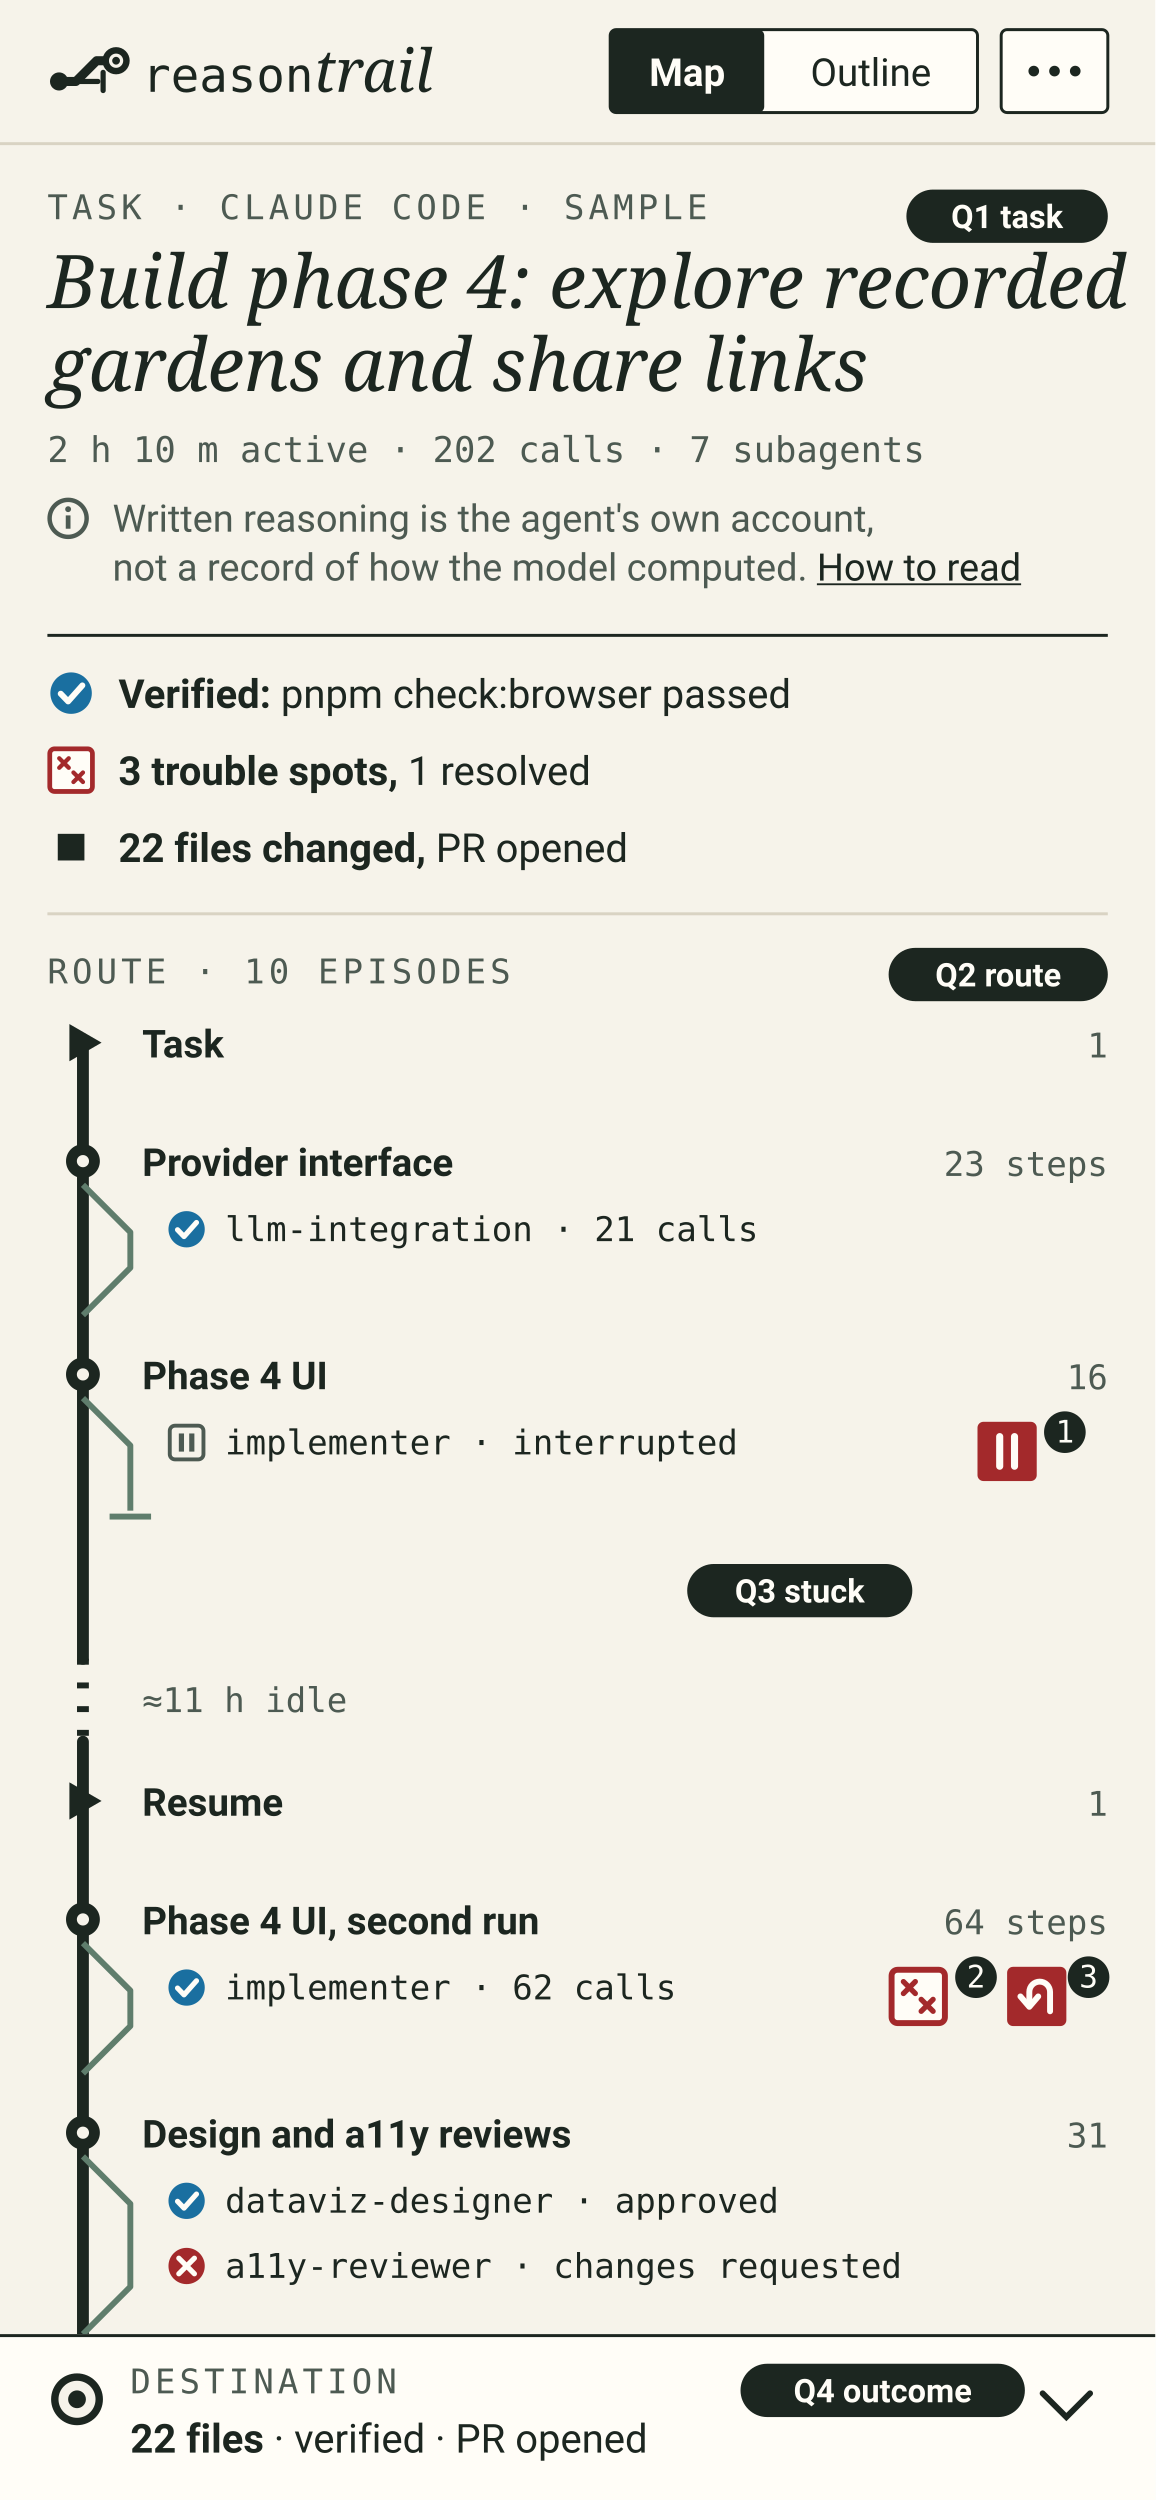
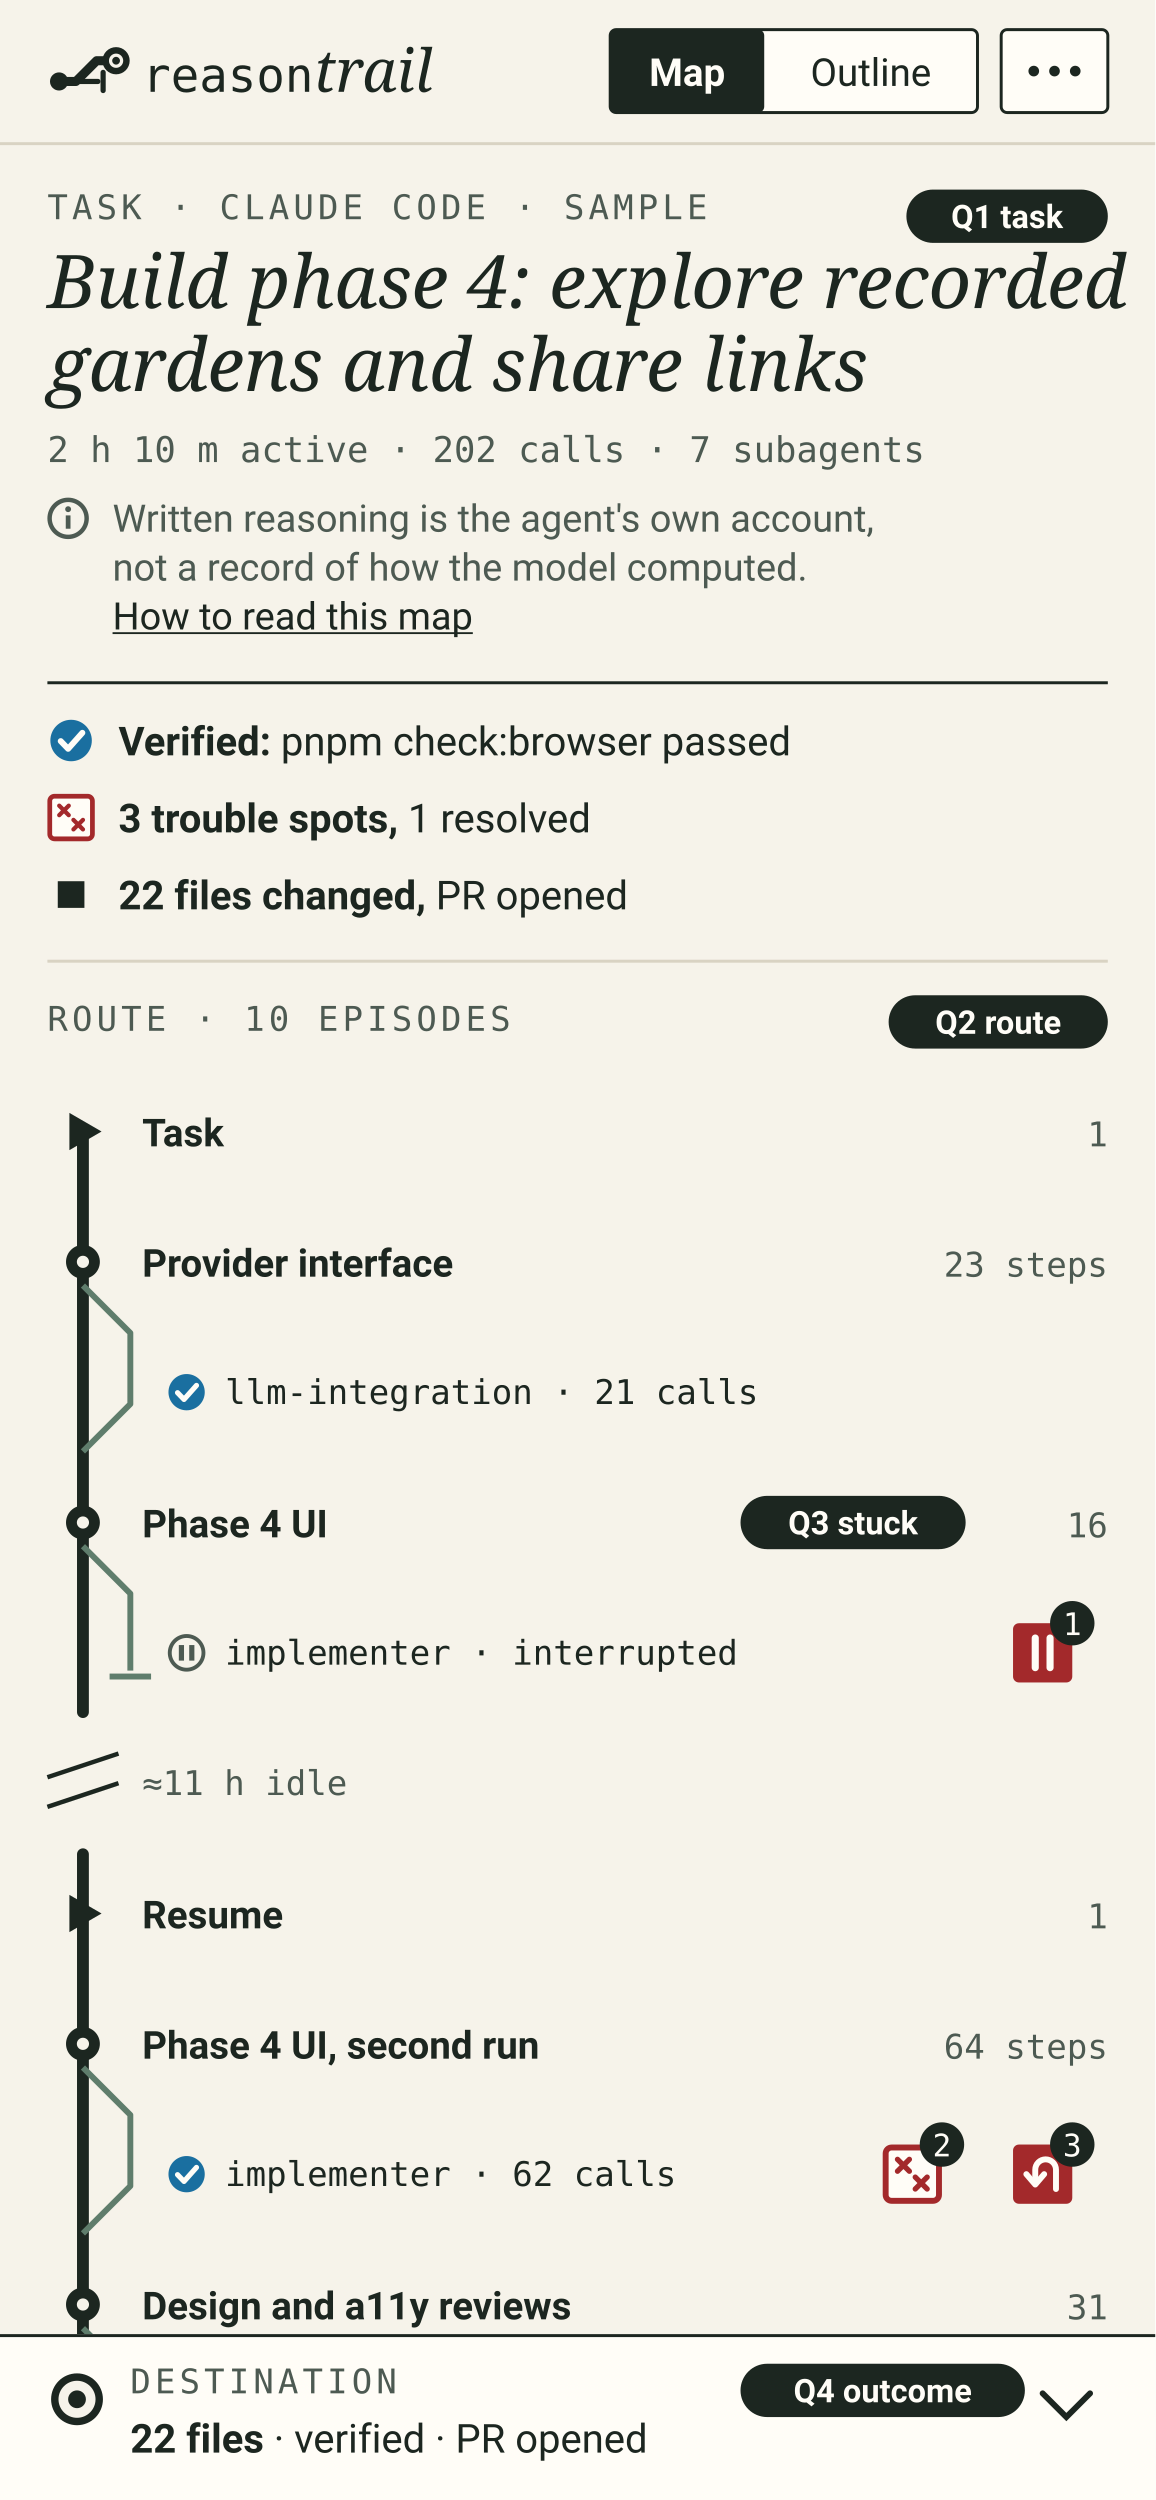
<svg xmlns="http://www.w3.org/2000/svg" viewBox="0 0 390 844" width="390" height="844" font-family="system-ui, -apple-system, 'Segoe UI', Roboto, 'Noto Sans', sans-serif">
  <style>
    .paper { fill: #f6f3ea } .surface { fill: #fffdf7 } .ink { fill: #1c2620 } .muted { fill: #4d5a52 }
    .mono { font-family: 'IBM Plex Mono', ui-monospace, Menlo, Consolas, 'DejaVu Sans Mono', monospace; font-weight: 500 }
    .serif { font-family: 'Instrument Serif', 'Iowan Old Style', Georgia, serif; font-style: italic }
    .cap { font-size: 11.5px; letter-spacing: 0.12em }
    .rule { stroke: #d9d3c3; stroke-width: 1 }
    .route { stroke: #1c2620; stroke-width: 4; fill: none; stroke-linecap: round }
    .side { stroke: #5f7d6c; stroke-width: 2; fill: none; stroke-linejoin: round }
-     .tick { stroke: #f6f3ea; stroke-width: 2 }
    .ann { fill: #1c2620 } .ann-t { fill: #fffdf7; font-size: 11px; font-weight: 600 }
    .ep { font-size: 13px; font-weight: 600; fill: #1c2620 }
    .cnt { font-size: 11.5px; fill: #4d5a52 }
    .lane { font-size: 11.5px; fill: #1c2620 }
    a text { text-decoration: underline }
  </style>
  <defs>
    <symbol id="k-user" viewBox="-7 -7 14 14">
      <path d="M-4 -5.5 L5.5 0 L-4 5.5Z" fill="#1c2620" />
    </symbol>
    <symbol id="k-explore" viewBox="-7 -7 14 14">
      <circle r="4.5" fill="#f6f3ea" stroke="#1c2620" stroke-width="2" />
    </symbol>
    <symbol id="k-change" viewBox="-7 -7 14 14">
      <rect x="-4.5" y="-4.5" width="9" height="9" fill="#1c2620" />
    </symbol>
    <symbol id="k-verify" viewBox="-7 -7 14 14">
      <path d="M0 -6 L6 0 L0 6 L-6 0Z" fill="#f6f3ea" stroke="#1c2620" stroke-width="2" />
    </symbol>
    <symbol id="k-delegate" viewBox="-7 -7 14 14">
      <circle r="5" fill="#1c2620" />
      <circle r="1.8" fill="#f6f3ea" />
    </symbol>
    <symbol id="k-answer" viewBox="-8 -8 16 16">
      <circle r="6" fill="#f6f3ea" stroke="#1c2620" stroke-width="2" />
      <circle r="2.4" fill="#1c2620" />
    </symbol>
    <symbol id="s-ok" viewBox="-8 -8 16 16">
      <circle r="7" fill="#1a6fa0" />
      <path d="M-3.5 0.2 L-1 2.8 L3.8 -2.6" stroke="#fffdf7" stroke-width="2" fill="none" stroke-linecap="round" stroke-linejoin="round" />
    </symbol>
    <symbol id="s-err" viewBox="-8 -8 16 16">
      <circle r="7" fill="#a3292b" />
      <path d="M-3 -3 L3 3 M3 -3 L-3 3" stroke="#fffdf7" stroke-width="2" stroke-linecap="round" />
    </symbol>
    <symbol id="s-int" viewBox="-8 -8 16 16">
-       <rect x="-6.5" y="-6.5" width="13" height="13" rx="2" fill="#f6f3ea" stroke="#4d5a52" stroke-width="1.5" />
-       <path d="M-2 -3.5 V3.5 M2 -3.5 V3.5" stroke="#4d5a52" stroke-width="2" />
+       <circle r="6.5" fill="#f6f3ea" stroke="#4d5a52" stroke-width="1.5" />
+       <path d="M-2 -3 V3 M2 -3 V3" stroke="#4d5a52" stroke-width="2" />
    </symbol>
    <symbol id="t-streak" viewBox="0 0 20 20">
      <rect x="1" y="1" width="18" height="18" rx="2" fill="#fffdf7" stroke="#a3292b" stroke-width="2" />
      <path d="M5 5 L9 9 M9 5 L5 9 M11 11 L15 15 M15 11 L11 15" stroke="#a3292b" stroke-width="1.8" stroke-linecap="round" />
    </symbol>
    <symbol id="t-revert" viewBox="0 0 20 20">
      <rect x="0" y="0" width="20" height="20" rx="2" fill="#a3292b" />
      <path d="M14.5 15 V8.5 A3.5 3.5 0 0 0 7.5 8.5 V12" stroke="#fffdf7" stroke-width="2" fill="none" stroke-linecap="round" />
      <path d="M4.5 10 L7.5 13.5 L10.5 10" stroke="#fffdf7" stroke-width="2" fill="none" stroke-linecap="round" stroke-linejoin="round" />
    </symbol>
    <symbol id="t-interrupt" viewBox="0 0 20 20">
      <rect x="0" y="0" width="20" height="20" rx="2" fill="#a3292b" />
      <path d="M7.5 5 V15 M12.5 5 V15" stroke="#fffdf7" stroke-width="2.4" stroke-linecap="round" />
    </symbol>
    <symbol id="badge" viewBox="-8 -8 16 16">
      <circle r="7.5" fill="#1c2620" />
    </symbol>
  </defs>
  <rect class="paper" width="390" height="844" />
  <g transform="translate(16 10) scale(0.875)" fill="none" stroke="#1c2620" stroke-linecap="round">
    <circle cx="4.5" cy="20" r="3.5" fill="#1c2620" stroke="none" />
    <path d="M4.5 20 H11 L19 12 H22" stroke-width="3.5" stroke-linejoin="round" />
    <path d="M11 20 H19.5" stroke-width="2" />
    <path d="M21.5 16.5 V23.5" stroke-width="2" />
    <circle cx="26.5" cy="12" r="4" stroke-width="2.5" />
    <circle cx="26.5" cy="12" r="1.5" fill="#1c2620" stroke="none" />
  </g>
  <text x="48" y="31" class="mono ink" font-size="16">reason</text>
  <text x="106" y="31" class="serif ink" font-size="20">trail</text>
  <g transform="translate(206 10)">
    <rect width="124" height="28" rx="2" fill="#fffdf7" stroke="#1c2620" />
    <rect width="52" height="28" rx="2" fill="#1c2620" />
    <text x="26" y="19" text-anchor="middle" font-size="13" font-weight="600" fill="#fffdf7">Map</text>
    <text x="88" y="19" text-anchor="middle" font-size="13" class="ink">Outline</text>
  </g>
  <g transform="translate(338 10)">
    <rect width="36" height="28" rx="2" fill="#fffdf7" stroke="#1c2620" />
    <circle cx="11" cy="14" r="1.8" class="ink" />
    <circle cx="18" cy="14" r="1.8" class="ink" />
    <circle cx="25" cy="14" r="1.8" class="ink" />
  </g>
  <line x1="0" y1="48.5" x2="390" y2="48.5" class="rule" />
  <text x="16" y="74" class="mono cap muted">TASK · CLAUDE CODE · SAMPLE</text>
  <text x="16" y="104" class="serif ink" font-size="25">Build phase 4: explore recorded</text>
  <text x="16" y="132" class="serif ink" font-size="25">gardens and share links</text>
  <text x="16" y="156" class="mono muted" font-size="12">2 h 10 m active · 202 calls · 7 subagents</text>
  <g transform="translate(16 168)">
    <circle cx="7" cy="7" r="6.25" fill="none" stroke="#4d5a52" stroke-width="1.5" />
    <rect x="6.2" y="6" width="1.6" height="4.5" fill="#4d5a52" />
    <circle cx="7" cy="3.9" r="1" fill="#4d5a52" />
    <text x="22" y="11.5" font-size="12.8" class="muted">Written reasoning is the agent's own account,</text>
-     <text x="22" y="28" font-size="12.8" class="muted">not a record of how the model computed. <tspan class="ink" text-decoration="underline">How to read</tspan>
-     </text>
+     <text x="22" y="28" font-size="12.8" class="muted">not a record of how the model computed.</text>
+     <text x="22" y="44.5" font-size="12.8" class="ink" text-decoration="underline">How to read this map</text>
  </g>
-   <line x1="16" y1="214.5" x2="374" y2="214.5" stroke="#1c2620" />
-   <use href="#s-ok" x="16" y="226" width="16" height="16" />
-   <text x="40" y="239" font-size="13.5" class="ink">
+   <line x1="16" y1="230.5" x2="374" y2="230.5" stroke="#1c2620" />
+   <use href="#s-ok" x="16" y="242" width="16" height="16" />
+   <text x="40" y="255" font-size="13.5" class="ink">
    <tspan font-weight="600">Verified:</tspan> pnpm check:browser passed</text>
-   <use href="#t-streak" x="16" y="252" width="16" height="16" />
-   <text x="40" y="265" font-size="13.5" class="ink">
+   <use href="#t-streak" x="16" y="268" width="16" height="16" />
+   <text x="40" y="281" font-size="13.5" class="ink">
    <tspan font-weight="600">3 trouble spots,</tspan> 1 resolved</text>
-   <use href="#k-change" x="17" y="279" width="14" height="14" />
-   <text x="40" y="291" font-size="13.5" class="ink">
+   <use href="#k-change" x="17" y="295" width="14" height="14" />
+   <text x="40" y="307" font-size="13.5" class="ink">
    <tspan font-weight="600">22 files changed,</tspan> PR opened</text>
-   <line x1="16" y1="308.5" x2="374" y2="308.5" class="rule" />
-   <text x="16" y="332" class="mono cap muted">ROUTE · 10 EPISODES</text>
-   <path class="route" d="M28 352 V560" />
-   <path d="M28 560 V588" stroke="#1c2620" stroke-width="4" stroke-dasharray="2 6" />
-   <path class="route" d="M28 588 V844" />
-   <use href="#k-user" x="20" y="344" width="16" height="16" />
-   <text x="48" y="357" class="ep" font-size="14">Task</text>
-   <text x="374" y="357" text-anchor="end" class="mono cnt">1</text>
-   <use href="#k-delegate" x="20" y="384" width="16" height="16" />
-   <text x="48" y="397" class="ep" font-size="14">Provider interface</text>
-   <text x="374" y="397" text-anchor="end" class="mono cnt">23 steps</text>
-   <path class="side" d="M28 400 L44 416 V428 L28 444" />
-   <use href="#s-ok" x="56" y="408" width="14" height="14" />
-   <text x="76" y="419" class="mono lane">llm-integration · 21 calls</text>
-   <use href="#k-delegate" x="20" y="456" width="16" height="16" />
-   <text x="48" y="469" class="ep" font-size="14">Phase 4 UI</text>
-   <text x="374" y="469" text-anchor="end" class="mono cnt">16</text>
-   <path class="side" d="M28 472 L44 488 V510" />
-   <path d="M37 512 H51" stroke="#5f7d6c" stroke-width="2" />
-   <use href="#s-int" x="56" y="480" width="14" height="14" />
-   <text x="76" y="491" class="mono lane">implementer · interrupted</text>
-   <use href="#t-interrupt" x="330" y="480" width="20" height="20" />
-   <use href="#badge" x="352" y="476" width="15" height="15" />
-   <text x="359.5" y="487" text-anchor="middle" class="mono" font-size="10.5" fill="#fffdf7">1</text>
-   <text x="48" y="578" class="mono cnt">≈11 h idle</text>
-   <use href="#k-user" x="20" y="600" width="16" height="16" />
-   <text x="48" y="613" class="ep" font-size="14">Resume</text>
-   <text x="374" y="613" text-anchor="end" class="mono cnt">1</text>
-   <use href="#k-delegate" x="20" y="640" width="16" height="16" />
-   <text x="48" y="653" class="ep" font-size="14">Phase 4 UI, second run</text>
-   <text x="374" y="653" text-anchor="end" class="mono cnt">64 steps</text>
-   <path class="side" d="M28 656 L44 672 V684 L28 700" />
-   <use href="#s-ok" x="56" y="664" width="14" height="14" />
-   <text x="76" y="675" class="mono lane">implementer · 62 calls</text>
-   <use href="#t-streak" x="300" y="664" width="20" height="20" />
-   <use href="#badge" x="322" y="660" width="15" height="15" />
-   <text x="329.5" y="671" text-anchor="middle" class="mono" font-size="10.5" fill="#fffdf7">2</text>
-   <use href="#t-revert" x="340" y="664" width="20" height="20" />
-   <use href="#badge" x="360" y="660" width="15" height="15" />
-   <text x="367.5" y="671" text-anchor="middle" class="mono" font-size="10.5" fill="#fffdf7">3</text>
-   <use href="#k-delegate" x="20" y="712" width="16" height="16" />
-   <text x="48" y="725" class="ep" font-size="14">Design and a11y reviews</text>
-   <text x="374" y="725" text-anchor="end" class="mono cnt">31</text>
-   <path class="side" d="M28 728 L44 744 V772 L28 788" />
-   <use href="#s-ok" x="56" y="736" width="14" height="14" />
-   <text x="76" y="747" class="mono lane">dataviz-designer · approved</text>
-   <use href="#s-err" x="56" y="758" width="14" height="14" />
-   <text x="76" y="769" class="mono lane">a11y-reviewer · changes requested</text>
+   <line x1="16" y1="324.5" x2="374" y2="324.5" class="rule" />
+   <text x="16" y="348" class="mono cap muted">ROUTE · 10 EPISODES</text>
+   <path class="route" d="M28 382 V578" />
+   <path class="route" d="M28 626 V844" />
+   <use href="#k-user" x="20" y="374" width="16" height="16" />
+   <text x="48" y="387" class="ep" font-size="14">Task</text>
+   <text x="374" y="387" text-anchor="end" class="mono cnt">1</text>
+   <use href="#k-delegate" x="20" y="418" width="16" height="16" />
+   <text x="48" y="431" class="ep" font-size="14">Provider interface</text>
+   <text x="374" y="431" text-anchor="end" class="mono cnt">23 steps</text>
+   <path class="side" d="M28 434 L44 450 V474 L28 490" />
+   <use href="#s-ok" x="56" y="463" width="14" height="14" />
+   <text x="76" y="474" class="mono lane">llm-integration · 21 calls</text>
+   <use href="#k-delegate" x="20" y="506" width="16" height="16" />
+   <text x="48" y="519" class="ep" font-size="14">Phase 4 UI</text>
+   <text x="374" y="519" text-anchor="end" class="mono cnt">16</text>
+   <path class="side" d="M28 522 L44 538 V564" />
+   <path d="M37 566 H51" stroke="#5f7d6c" stroke-width="2" />
+   <use href="#s-int" x="56" y="551" width="14" height="14" />
+   <text x="76" y="562" class="mono lane">implementer · interrupted</text>
+   <use href="#t-interrupt" x="342" y="548" width="20" height="20" />
+   <use href="#badge" x="354" y="540" width="16" height="16" />
+   <text x="362" y="552" text-anchor="middle" class="mono" font-size="10.5" font-weight="600" fill="#fffdf7">1</text>
+   <path d="M16 600 L40 592 M16 610 L40 602" stroke="#1c2620" stroke-width="1.5" />
+   <text x="48" y="606" class="mono cnt">≈11 h idle</text>
+   <use href="#k-user" x="20" y="638" width="16" height="16" />
+   <text x="48" y="651" class="ep" font-size="14">Resume</text>
+   <text x="374" y="651" text-anchor="end" class="mono cnt">1</text>
+   <use href="#k-delegate" x="20" y="682" width="16" height="16" />
+   <text x="48" y="695" class="ep" font-size="14">Phase 4 UI, second run</text>
+   <text x="374" y="695" text-anchor="end" class="mono cnt">64 steps</text>
+   <path class="side" d="M28 698 L44 714 V738 L28 754" />
+   <use href="#s-ok" x="56" y="727" width="14" height="14" />
+   <text x="76" y="738" class="mono lane">implementer · 62 calls</text>
+   <use href="#t-streak" x="298" y="724" width="20" height="20" />
+   <use href="#badge" x="310" y="716" width="16" height="16" />
+   <text x="318" y="728" text-anchor="middle" class="mono" font-size="10.5" font-weight="600" fill="#fffdf7">2</text>
+   <use href="#t-revert" x="342" y="724" width="20" height="20" />
+   <use href="#badge" x="354" y="716" width="16" height="16" />
+   <text x="362" y="728" text-anchor="middle" class="mono" font-size="10.5" font-weight="600" fill="#fffdf7">3</text>
+   <use href="#k-delegate" x="20" y="770" width="16" height="16" />
+   <text x="48" y="783" class="ep" font-size="14">Design and a11y reviews</text>
+   <text x="374" y="783" text-anchor="end" class="mono cnt">31</text>
+   <path class="side" d="M28 786 L44 802 V844" />
  <rect x="0" y="788" width="390" height="56" class="surface" />
  <line x1="0" y1="788.5" x2="390" y2="788.5" stroke="#1c2620" />
  <use href="#k-answer" x="16" y="800" width="20" height="20" />
  <text x="44" y="808" class="mono cap muted">DESTINATION</text>
  <text x="44" y="828" font-size="13.5" class="ink">
    <tspan font-weight="600">22 files</tspan> · verified · PR opened</text>
  <path d="M352 808 L360 816 L368 808" stroke="#1c2620" stroke-width="2" fill="none" stroke-linecap="round" />
  <g>
    <rect x="306" y="64" width="68" height="18" rx="9" class="ann" />
    <text x="340" y="77" text-anchor="middle" class="ann-t">Q1 task</text>
  </g>
  <g>
-     <rect x="300" y="320" width="74" height="18" rx="9" class="ann" />
-     <text x="337" y="333" text-anchor="middle" class="ann-t">Q2 route</text>
+     <rect x="300" y="336" width="74" height="18" rx="9" class="ann" />
+     <text x="337" y="349" text-anchor="middle" class="ann-t">Q2 route</text>
  </g>
  <g>
-     <rect x="232" y="528" width="76" height="18" rx="9" class="ann" />
-     <text x="270" y="541" text-anchor="middle" class="ann-t">Q3 stuck</text>
+     <rect x="250" y="505" width="76" height="18" rx="9" class="ann" />
+     <text x="288" y="518" text-anchor="middle" class="ann-t">Q3 stuck</text>
  </g>
  <g>
    <rect x="250" y="798" width="96" height="18" rx="9" class="ann" />
    <text x="298" y="811" text-anchor="middle" class="ann-t">Q4 outcome</text>
  </g>
</svg>
